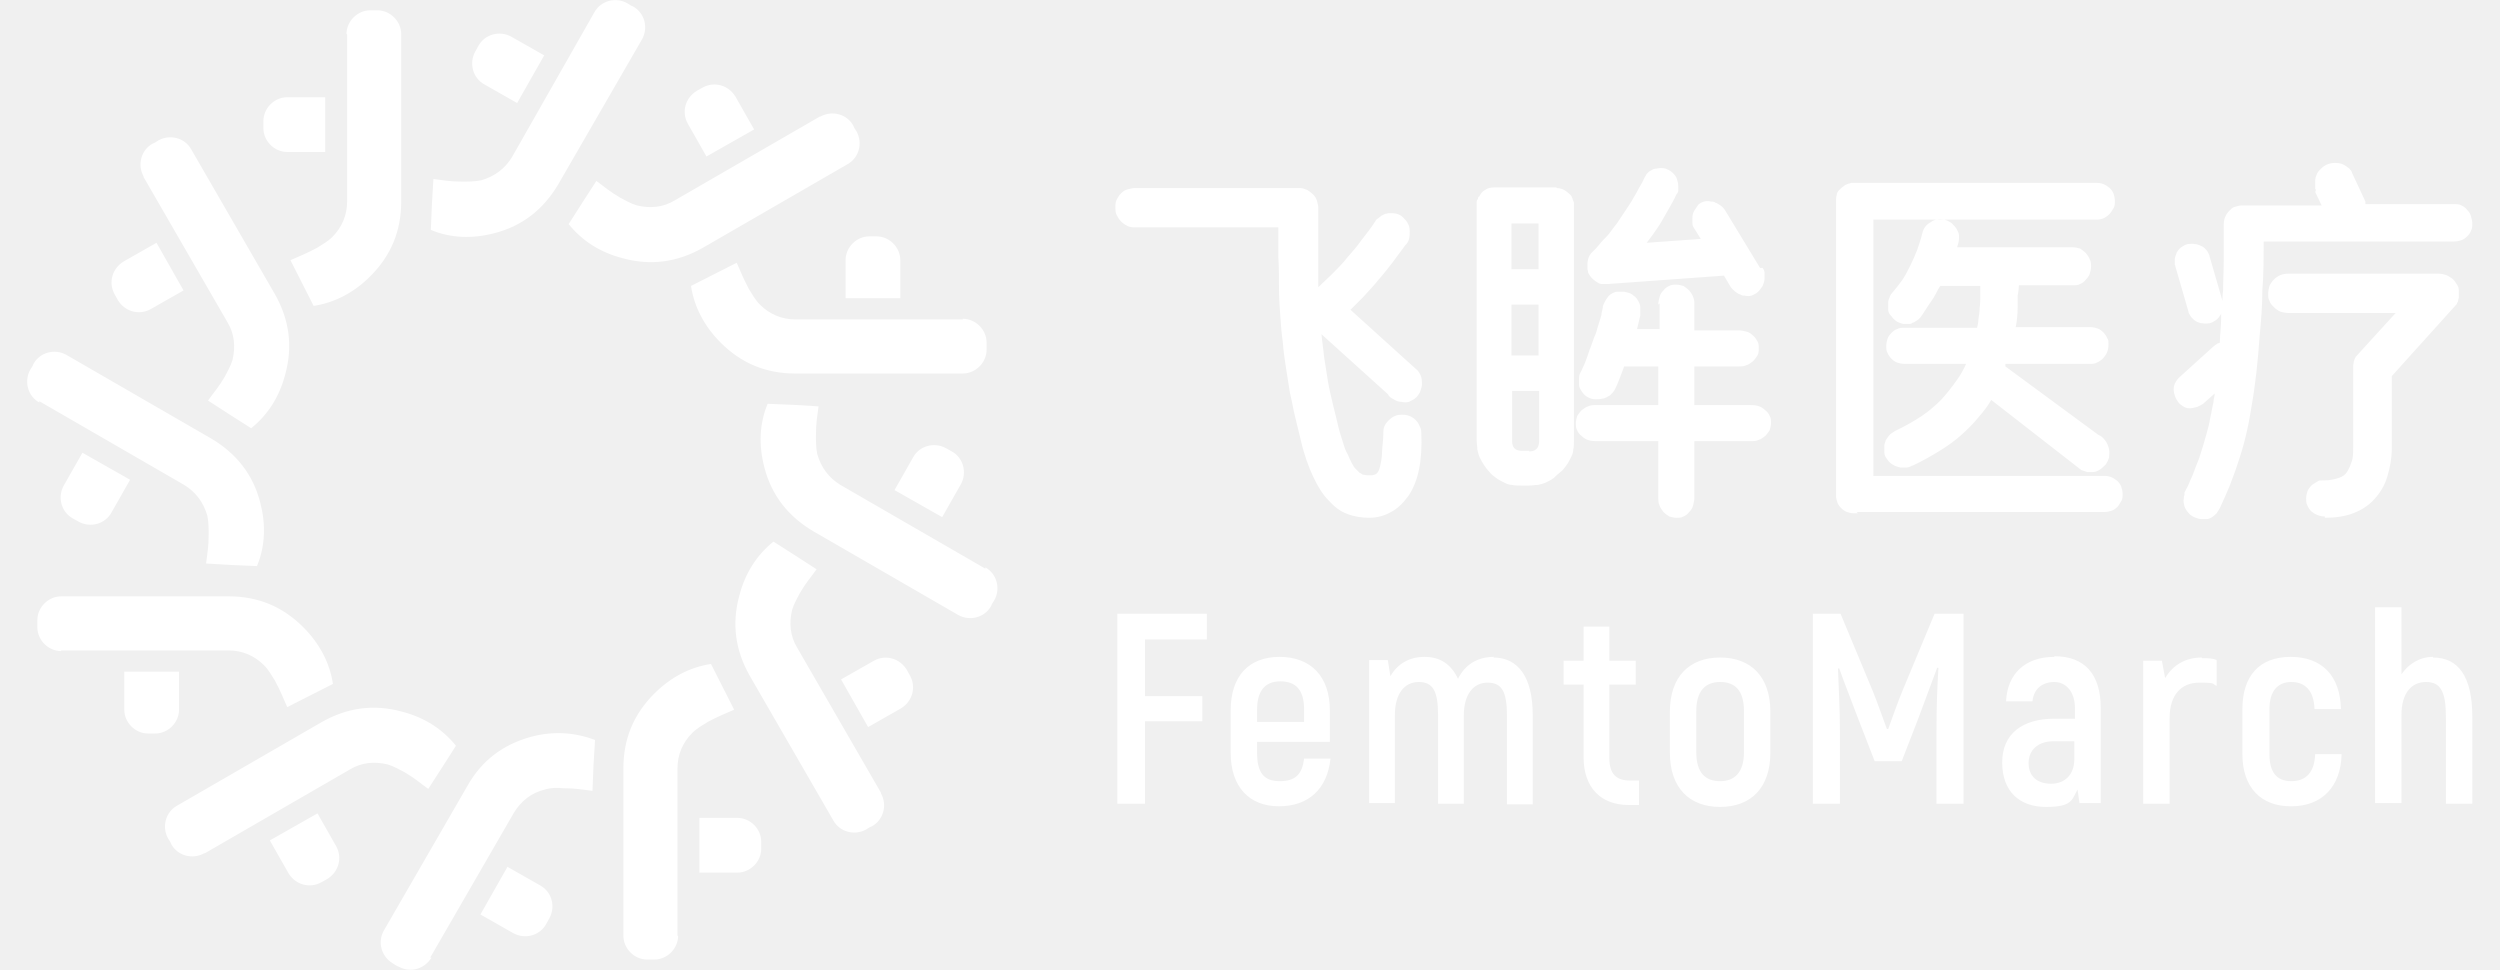
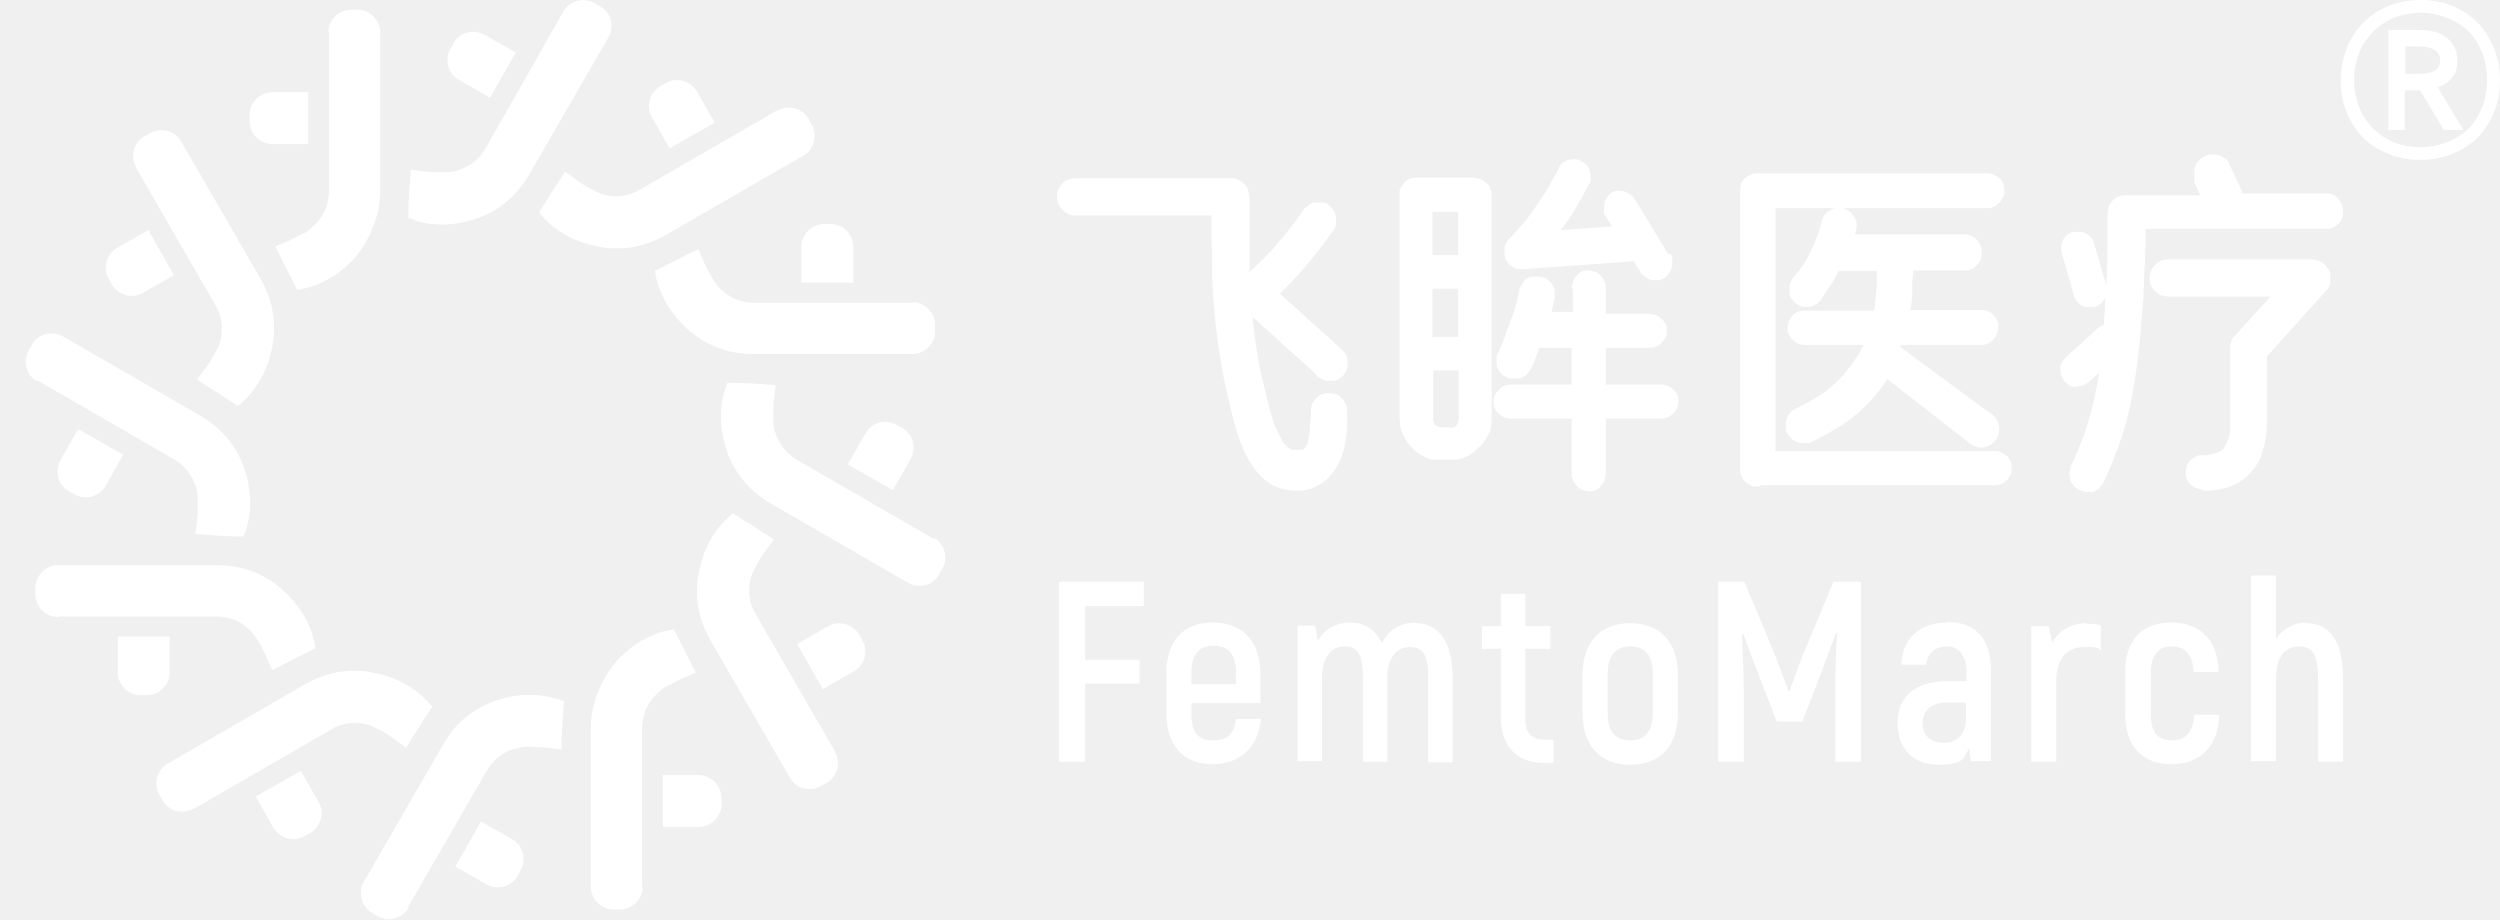
- <svg xmlns="http://www.w3.org/2000/svg" id="_图层_2" version="1.1" viewBox="0 0 388.2 150.6">
+ <svg xmlns="http://www.w3.org/2000/svg" id="_图层_2" version="1.1" viewBox="0 0 409.6 150.6">
  <defs>
    <style>
      .st0 {
        fill: #fff;
      }
    </style>
  </defs>
-   <path class="st0" d="M79.7,144.9l-5.1-2.9,4.2-7.4,5.1,2.9c1.8,1,2.4,3.3,1.4,5.1l-.5.9c-1,1.8-3.3,2.4-5.1,1.4h0ZM114.5,135.5h-5.9v-8.5h5.9c2,0,3.7,1.7,3.7,3.7v1.1c0,2-1.7,3.7-3.7,3.7h0ZM105.2,145.3v-26c0-2.1.8-4,2.3-5.5.7-.7,1.6-1.2,2.4-1.7,1.7-.9,2.5-1.2,4.1-1.9-1.4-2.8-2.3-4.5-3.6-7.1-3.3.5-6.3,2.1-8.8,4.6-3.2,3.2-4.8,7-4.8,11.6v26c0,2,1.7,3.7,3.7,3.7h1.1c2,0,3.7-1.7,3.7-3.7h0ZM139.9,110l-5.1,2.9-4.2-7.4,5.1-2.9c1.8-1,4-.4,5.1,1.4l.5.9c1,1.8.4,4-1.4,5.1h0ZM136.8,123.1l-13-22.5c-1.1-1.8-1.3-3.8-.8-5.9.3-1,.8-1.8,1.2-2.6,1-1.7,1.6-2.3,2.6-3.7-2.6-1.7-4.2-2.7-6.7-4.3-2.6,2.1-4.4,4.9-5.3,8.4-1.2,4.4-.6,8.5,1.6,12.4l13,22.5c1,1.8,3.3,2.4,5.1,1.4.3-.2.6-.4.9-.5,1.8-1,2.4-3.3,1.4-5.1h0ZM149.2,75.2l-2.9,5.1-7.4-4.2,2.9-5.1c1-1.8,3.3-2.4,5.1-1.4l.9.5c1.8,1,2.4,3.3,1.4,5.1h0ZM153,88.1c1.8,1,2.4,3.3,1.4,5.1-.2.3-.4.6-.5.9-1,1.8-3.3,2.4-5.1,1.4l-22.5-13c-3.9-2.3-6.5-5.6-7.6-9.9-.9-3.4-.8-6.8.5-9.9,2.9.1,4.8.2,7.9.4-.2,1.7-.4,2.5-.4,4.5,0,.9,0,1.9.2,2.9.6,2.1,1.8,3.7,3.6,4.8l22.5,13h0ZM139.8,40.4v5.9h-8.5v-5.9c0-2,1.7-3.7,3.7-3.7h1.1c2,0,3.7,1.7,3.7,3.7h0ZM149.5,49.6h-26c-2.1,0-4-.8-5.5-2.3-.7-.7-1.2-1.6-1.7-2.4-.9-1.7-1.2-2.5-1.9-4.1-2.8,1.4-4.5,2.3-7.1,3.6.5,3.3,2.1,6.3,4.6,8.8,3.2,3.2,7,4.8,11.6,4.8h26c2,0,3.7-1.7,3.7-3.7v-1.1c0-2-1.7-3.7-3.7-3.7h0ZM114.2,15l2.9,5.1-7.4,4.2-2.9-5.1c-1-1.8-.4-4,1.4-5.1l.9-.5c1.8-1,4-.4,5.1,1.4h0ZM127.3,18.1l-22.5,13c-1.8,1.1-3.8,1.3-5.9.8-1-.3-1.8-.8-2.6-1.2-1.7-1-2.3-1.6-3.7-2.6-1.7,2.6-2.7,4.2-4.3,6.7,2.1,2.6,4.9,4.4,8.4,5.3,4.4,1.2,8.5.6,12.4-1.6l22.5-13c1.8-1,2.4-3.3,1.4-5.1-.2-.3-.4-.6-.5-.9-1-1.8-3.3-2.4-5.1-1.4h0ZM79.4,5.7l5.1,2.9-4.2,7.4-5.1-2.9c-1.8-1-2.4-3.3-1.4-5.1l.5-.9c1-1.8,3.3-2.4,5.1-1.4h0ZM92.3,1.9c1-1.8,3.3-2.4,5.1-1.4.3.2.6.4.9.5,1.8,1,2.4,3.3,1.4,5.1l-13,22.5c-2.3,3.9-5.6,6.5-9.9,7.6-3.4.9-6.8.8-9.9-.5.1-2.9.2-4.8.4-7.9,1.7.2,2.5.4,4.5.4.9,0,1.9,0,2.9-.2,2.1-.6,3.7-1.8,4.8-3.6L92.3,1.9h0ZM44.6,15.1h5.9v8.5h-5.9c-2,0-3.7-1.7-3.7-3.7v-1.1c0-2,1.7-3.7,3.7-3.7h0ZM53.9,5.3v26c0,2.1-.8,4-2.3,5.5-.7.7-1.6,1.2-2.4,1.7-1.7.9-2.5,1.2-4.1,1.9,1.4,2.8,2.3,4.5,3.6,7.1,3.3-.5,6.3-2.1,8.8-4.6,3.2-3.2,4.8-7,4.8-11.6V5.3c0-2-1.7-3.7-3.7-3.7h-1.1c-2,0-3.7,1.7-3.7,3.7h0ZM19.2,40.6l5.1-2.9,4.2,7.4-5.1,2.9c-1.8,1-4,.4-5.1-1.4l-.5-.9c-1-1.8-.4-4,1.4-5.1h0ZM22.3,27.5l13,22.5c1.1,1.8,1.3,3.8.8,5.9-.3,1-.8,1.8-1.2,2.6-1,1.7-1.6,2.3-2.6,3.7,2.6,1.7,4.2,2.7,6.7,4.3,2.6-2.1,4.4-4.9,5.3-8.4,1.2-4.4.6-8.5-1.6-12.4l-13-22.5c-1-1.8-3.3-2.4-5.1-1.4-.3.2-.6.4-.9.5-1.8,1-2.4,3.3-1.4,5.1h0ZM9.9,75.4l2.9-5.1,7.4,4.2-2.9,5.1c-1,1.8-3.3,2.4-5.1,1.4l-.9-.5c-1.8-1-2.4-3.3-1.4-5.1h0ZM6.1,62.5c-1.8-1-2.4-3.3-1.4-5.1.2-.3.4-.6.5-.9,1-1.8,3.3-2.4,5.1-1.4l22.5,13c3.9,2.3,6.5,5.6,7.6,9.9.9,3.4.8,6.8-.5,9.9-2.9-.1-4.8-.2-7.9-.4.2-1.7.4-2.5.4-4.5,0-.9,0-1.9-.2-2.9-.6-2.1-1.8-3.7-3.6-4.8l-22.5-13h0ZM19.3,110.2v-5.9h8.5v5.9c0,2-1.7,3.7-3.7,3.7h-1.1c-2,0-3.7-1.7-3.7-3.7h0ZM9.5,101h26c2.1,0,4,.8,5.5,2.3.7.7,1.2,1.6,1.7,2.4.9,1.7,1.2,2.5,1.9,4.1,2.8-1.4,4.5-2.3,7.1-3.6-.5-3.3-2.1-6.3-4.6-8.8-3.2-3.2-7-4.8-11.6-4.8H9.5c-2,0-3.7,1.7-3.7,3.7v1.1c0,2,1.7,3.7,3.7,3.7h0ZM44.8,135.6l-2.9-5.1,7.4-4.2,2.9,5.1c1,1.8.4,4-1.4,5.1l-.9.5c-1.8,1-4,.4-5.1-1.4h0ZM31.8,132.5l22.5-13c1.8-1.1,3.8-1.3,5.9-.8,1,.3,1.8.8,2.6,1.2,1.7,1,2.3,1.6,3.7,2.6,1.7-2.6,2.7-4.2,4.3-6.7-2.1-2.6-4.9-4.4-8.4-5.3-4.4-1.2-8.5-.6-12.4,1.6l-22.5,13c-1.8,1-2.4,3.3-1.4,5.1.2.3.4.6.5.9,1,1.8,3.3,2.4,5.1,1.4h0ZM66.8,148.7l13-22.5c1.1-1.8,2.7-3.1,4.8-3.6,1-.3,1.9-.3,2.9-.2,1.9,0,2.8.2,4.5.4.1-3.1.2-5,.4-7.9-3.2-1.2-6.5-1.4-9.9-.5-4.4,1.2-7.7,3.7-9.9,7.6l-13,22.5c-1,1.8-.4,4,1.4,5.1.3.2.6.4.9.5,1.8,1,4,.4,5.1-1.4Z" />
-   <path class="st0" d="M273.7,41.6c.2.3.3.5.3.8,0,.3,0,.6,0,.9,0,.4-.2.8-.3,1.1h0c-.2.3-.4.6-.7.9-.3.3-.6.4-1,.6-.4.1-.7.1-1.1,0h0c-.2,0-.5,0-.7-.2-.2,0-.4-.2-.6-.3h0c-.4-.3-.7-.6-.9-.9h0s-1-1.7-1-1.7l-18,1.3c-.3,0-.7,0-1,0-.3,0-.6-.2-.9-.4h0c-.3-.2-.5-.4-.7-.6-.2-.3-.4-.5-.5-.8h0c0-.2-.1-.4-.1-.6h0c0-.2,0-.4,0-.6,0-.9.3-1.6.9-2.1.3-.3.7-.7,1-1.1h0c.3-.4.7-.8,1.1-1.2.4-.4.7-.9,1.1-1.4.4-.5.7-.9,1-1.4.3-.5.7-1,1-1.5.3-.5.7-1,1-1.6.3-.5.6-1,.9-1.6h0c.3-.5.6-1,.8-1.5.1-.2.3-.5.4-.7.2-.2.4-.4.6-.5.2-.1.5-.3.7-.3.3,0,.5-.1.8-.1s.8,0,1.1.2c.3.1.7.4.9.6h0c.3.3.5.6.6.9.1.3.2.7.2,1.1s0,.5,0,.7c0,.2-.1.4-.3.6-.3.7-.7,1.4-1.1,2.1-.4.7-.8,1.4-1.2,2.1h0c-.4.7-.9,1.4-1.4,2.1-.3.4-.6.8-.9,1.2l8.4-.6-1-1.6h0c-.2-.3-.3-.5-.3-.8,0-.3,0-.6,0-.9,0-.4.1-.8.3-1.1h0c.2-.3.4-.6.6-.9h0c.3-.3.6-.4.9-.5.3-.1.7-.1,1.1,0h0c.2,0,.5,0,.7.2.2,0,.4.2.6.3h0c.2.1.4.3.5.4.2.2.3.3.4.5h0s5.4,8.9,5.4,8.9h0ZM214.8,67.6c0-.4,0-.9.1-1.2h0c.1-.4.4-.8.7-1.1.3-.3.7-.6,1-.7.4-.2.8-.2,1.2-.2.8,0,1.5.3,2,.8h0c.3.3.5.6.6.9h0c.2.3.3.7.3,1.1h0c.2,4.4-.5,7.6-2,9.8-.8,1.1-1.7,2-2.7,2.5-1,.6-2.2.9-3.4.9-1.2,0-2.4-.2-3.4-.6-1.1-.4-2-1.1-2.9-2.1h0c-.9-.9-1.7-2.2-2.4-3.7-.7-1.5-1.4-3.4-1.9-5.6h0c-.3-1.2-.6-2.4-.9-3.7-.3-1.2-.5-2.5-.8-3.7-.2-1.3-.4-2.6-.6-3.8-.2-1.3-.4-2.6-.5-4-.2-1.4-.3-2.7-.4-4.2-.1-1.4-.2-2.9-.2-4.4,0-1.5,0-3.1-.1-4.7,0-1.5,0-3,0-4.6h-22.2c-.4,0-.8,0-1.2-.2-.4-.2-.7-.4-1-.7h0c-.3-.3-.5-.6-.7-1-.2-.4-.2-.8-.2-1.2s0-.8.2-1.2h0c.2-.4.4-.7.7-1h0c.3-.3.6-.5,1-.6.4-.1.8-.2,1.2-.2h25.6c.4,0,.8.2,1.1.3.3.2.6.4.9.7.3.3.5.6.6,1,.1.4.2.7.2,1.1h0c0,1.3,0,2.5,0,3.6,0,1.2,0,2.3,0,3.4,0,1.1,0,2.1,0,3.2,0,.7,0,1.4,0,2.1.7-.7,1.4-1.3,2.1-2,.9-.9,1.7-1.7,2.4-2.6.7-.8,1.5-1.7,2.2-2.7.7-.9,1.5-1.9,2.2-3h0c0-.1.2-.3.4-.4.1-.1.3-.2.5-.4.2-.1.4-.2.6-.3h0c.2,0,.4-.1.6-.1.4,0,.8,0,1.2.1h0c.4.1.7.3,1,.6.3.3.6.6.7.9.2.3.3.7.3,1.2,0,.4,0,.8-.1,1.2-.1.4-.3.7-.6,1-.7.9-1.3,1.8-2,2.7-.7.9-1.4,1.8-2.2,2.7-.7.9-1.5,1.7-2.3,2.6-.7.7-1.4,1.4-2,2l10.5,9.5h0s0,0,0,0c.2.3.4.6.5,1h0c.1.4.1.7.1,1.1h0c0,.4-.2.8-.3,1.2-.2.3-.4.7-.7.9-.3.3-.7.4-1,.6h0c-.4.1-.8.1-1.2,0h0c-.5,0-.9-.2-1.2-.4-.4-.2-.7-.4-.9-.8l-10.3-9.3c.1,1.2.3,2.3.4,3.5.2,1.3.4,2.6.6,3.8.2,1.2.5,2.4.8,3.7.3,1.2.6,2.4.9,3.7h0c.2.8.5,1.6.7,2.3.2.7.4,1.2.7,1.7.2.5.4.9.6,1.3.2.4.4.7.6.9.2.2.4.4.6.6.2.1.4.2.5.3.2,0,.4.1.7.1.2,0,.5,0,.7,0s.6-.1.8-.3c.2-.2.4-.6.5-1.1.1-.6.3-1.2.3-2.1,0-.8.2-1.8.2-2.9h0ZM288.5,79.7c-.1,0-.3,0-.4,0-.1,0-.2,0-.3,0-.4,0-.7-.1-1-.2-.3-.1-.6-.3-.9-.6h0c-.3-.3-.5-.6-.6-.9-.1-.3-.2-.7-.2-1V31.2c0-.3,0-.6.1-.9h0c0-.3.2-.6.4-.8h0c.2-.2.4-.4.7-.6.2-.2.5-.3.8-.4.1,0,.2,0,.3-.1h0c.1,0,.2,0,.3,0,0,0,.2,0,.3,0,.1,0,.2,0,.3,0h37.3c.8,0,1.4.3,2,.8.3.3.5.6.6.9.1.3.2.7.2,1.1s0,.8-.2,1.1-.4.7-.6.9c-.6.6-1.2.9-2,.9h-34.7v39.8h35.9c.8,0,1.4.3,2,.8.3.3.5.6.6.9.1.3.2.7.2,1.1s0,.8-.2,1.1-.4.7-.6.9c-.3.3-.6.5-.9.6-.3.1-.7.2-1.1.2h-38.5ZM297,72.3h0c1.5-.7,2.9-1.5,4.2-2.3,1.3-.8,2.4-1.6,3.4-2.5,1-.9,1.9-1.8,2.7-2.8.7-.8,1.4-1.7,1.9-2.6l14,10.9h0s0,0,0,0c.3.1.6.2.9.3.3,0,.6,0,.9,0h0c.4,0,.8-.2,1.1-.4.3-.2.6-.5.9-.8h0c.2-.3.4-.7.5-1.1,0-.4.1-.8,0-1.2h0s0,0,0,0c-.1-.5-.3-1-.6-1.4-.3-.4-.6-.7-1.1-.9l-14.4-10.6v-.4h13.1c.4,0,.8,0,1.1-.2.3-.1.7-.4.9-.6.6-.6.9-1.3.9-2.1s0-.8-.2-1.1c-.1-.3-.4-.7-.6-.9-.3-.3-.6-.5-.9-.6-.3-.1-.7-.2-1.1-.2h-11.6c.2-1,.3-2,.3-3.1v-1.9c.1,0,.2-1.5.2-1.5h8.4c.4,0,.8,0,1.1-.2.3-.1.7-.4.9-.7.3-.3.5-.6.6-.9.1-.3.2-.7.2-1.1s0-.8-.2-1.1c-.1-.4-.4-.7-.6-1-.3-.3-.6-.5-.9-.7-.4-.1-.7-.2-1.1-.2h-18l.2-.7h0c.1-.4.1-.8.1-1.1,0-.4-.2-.7-.4-1.1-.2-.3-.5-.6-.8-.9-.3-.2-.7-.4-1.1-.5h0c-.4,0-.8-.1-1.1,0-.4,0-.7.2-1,.4-.7.4-1.1.9-1.3,1.7h0c-.2.9-.5,1.7-.8,2.6-.3.8-.7,1.7-1.1,2.5-.4.8-.8,1.6-1.3,2.3-.5.7-1,1.3-1.5,1.9h0c-.2.2-.3.4-.4.7-.1.2-.2.5-.2.8,0,.4,0,.8,0,1.1,0,.4.2.7.5,1,.2.3.5.6.8.8.3.2.7.3,1,.4h0c.3,0,.5,0,.8,0,.3,0,.5,0,.7-.2.2,0,.4-.2.6-.3.2-.1.4-.3.6-.5h0s0,0,0,0c.2-.3.5-.7.8-1.2.3-.5.6-.9.8-1.2h0c.3-.4.6-.9.8-1.3h0c.2-.4.4-.8.7-1.2h6.2c0,.5,0,1,0,1.5,0,.6,0,1.2-.1,1.9,0,.6-.1,1.2-.2,1.8,0,.5-.1.9-.2,1.3h-11.3c-.4,0-.8,0-1.1.2-.4.1-.7.4-.9.6-.3.3-.5.6-.6.9-.1.3-.2.7-.2,1.1s0,.8.2,1.1c.1.3.4.7.6.9.3.3.6.5.9.6s.7.2,1.1.2h9.6c-.4.9-.9,1.8-1.5,2.6-.7,1-1.5,2-2.3,2.9-.9.9-1.9,1.8-3.1,2.6-1.2.8-2.6,1.6-4.1,2.3h0c-.2.1-.4.3-.6.4s-.3.3-.5.5c-.1.2-.3.4-.4.6,0,.2-.2.5-.2.7h0c0,.4,0,.8,0,1.2,0,.4.2.7.5,1.1.2.3.5.6.9.8.3.2.7.3,1.1.4.3,0,.6,0,.9,0,.3,0,.6-.1.9-.3h0ZM359.6,29.6c0-.1,0-.2-.1-.3h0c0,0,0-.2,0-.3h0c0-.1,0-.2,0-.3,0-.1,0-.2,0-.3,0-.4,0-.8.2-1.2.1-.4.4-.7.7-1,.6-.6,1.3-.9,2.2-.9s1.2.2,1.7.5c.2.2.5.3.6.5.2.2.3.4.4.7h0l2,4.3h0s0,0,0,0v.4h13.8c.4,0,.8,0,1.1.2.3.1.7.4.9.7.3.3.5.6.6,1h0c.1.4.2.7.2,1.1s0,.8-.2,1.1c-.1.4-.4.7-.6.9-.3.3-.6.5-.9.6-.3.1-.7.2-1.1.2h-29.6c0,2.7,0,5.2-.2,7.5,0,2.5-.2,4.8-.4,6.9-.3,4.3-.7,8-1.3,11.3-.5,3.3-1.2,6.1-2.1,8.7-.4,1.3-.9,2.5-1.3,3.6-.5,1.2-1,2.3-1.5,3.4h0c-.2.3-.3.5-.5.8h0c-.2.2-.4.4-.7.6-.3.2-.6.3-.8.3-.3,0-.6,0-.9,0-.4,0-.8-.2-1.1-.3h0c-.4-.2-.7-.4-.9-.7-.3-.3-.5-.7-.6-1-.1-.4-.2-.8-.1-1.2h0s0,0,0,0c0-.2,0-.4.1-.5,0,0,0-.2,0-.3,0,0,0-.2.1-.3h0c.3-.6.6-1.1.8-1.7.3-.6.5-1.1.7-1.7.2-.6.5-1.2.7-1.8.2-.6.4-1.3.6-1.9.2-.7.4-1.4.6-2.1.2-.7.4-1.5.5-2.2.2-.8.3-1.6.5-2.4,0-.5.2-.9.2-1.4l-1.8,1.6h0s0,0,0,0c-.2.1-.3.2-.5.3h0c-.2,0-.3.2-.5.2h0c-.4.1-.7.2-1.1.2-.4,0-.7-.1-1-.3s-.6-.4-.8-.7c-.2-.3-.4-.6-.5-1h0c-.4-1.1-.1-2,.7-2.8h0s5.3-4.8,5.3-4.8h0s0,0,0,0c.1,0,.2-.2.4-.3,0,0,.2-.1.3-.2h0c0,0,.2,0,.3-.1h0c0-1.2.2-2.4.2-3.7v-1c0,.1,0,.3-.1.4-.2.3-.4.6-.7.8-.3.2-.6.4-1,.5h0c-.3,0-.7.1-1.1,0h0c-.3,0-.5-.1-.8-.2h0c-.2-.1-.5-.3-.6-.4-.2-.2-.4-.4-.5-.6h0c-.1-.2-.3-.4-.3-.7h0s-2-6.9-2-6.9c0,0,0-.2-.1-.3h0c0-.1,0-.2,0-.3v-.5h0s0,0,0,0c0-.4.2-.7.3-1.1h0c.2-.3.4-.6.7-.8.3-.2.6-.4,1-.5.3,0,.7-.1,1.1,0h0c.3,0,.5.1.8.2.2.1.5.2.7.4.2.2.4.4.5.6h0c.1.2.3.5.3.7h0s2,6.9,2,6.9h0s0,0,0,0v.2c0-.6,0-1.1.1-1.7,0-1.5.1-3.1.1-4.8,0-1.6,0-3.4,0-5.3v-.2h0c0-.9.3-1.6.9-2.2s.6-.5.9-.6c.3-.1.7-.2,1.1-.2h12.3l-1-2.1h0ZM361,80.4c1.6,0,3.1-.2,4.4-.7,1.3-.5,2.4-1.2,3.3-2.2.9-1,1.6-2.1,2-3.5.4-1.3.7-2.8.7-4.4v-11.2l10.1-11.2h0s0,0,0,0c0-.2.2-.3.2-.5,0-.2.1-.3.1-.5,0-.2,0-.4,0-.6,0-.2,0-.4,0-.6h0c0-.4-.2-.7-.4-1-.2-.3-.4-.6-.7-.8-.3-.2-.6-.4-.9-.5h0c-.3-.1-.7-.2-1.1-.2h-23.4c-.9,0-1.6.3-2.2.9-.3.3-.5.6-.7,1-.1.4-.2.8-.2,1.2s0,.8.2,1.1c.1.4.4.7.7,1,.3.3.6.5,1,.7.4.1.8.2,1.2.2h16.7l-6.2,6.8h0s0,0,0,0c-.1.2-.2.4-.3.7,0,.2-.1.5-.1.8v12.7c0,.7,0,1.4-.2,2-.2.6-.4,1.1-.7,1.6-.3.5-.7.8-1.3,1h0c-.6.2-1.4.4-2.3.4s-.8,0-1.1.2-.7.4-.9.6-.5.6-.6.9c-.1.3-.2.7-.2,1.1s0,.8.2,1.1c.1.3.4.7.6.9.6.5,1.3.8,2.1.8h0ZM241.7,29.2c.6,0,1.1.2,1.5.5.2.2.4.3.6.5.2.2.3.4.4.7h0c0,.2.2.4.2.6,0,.2,0,.4,0,.5v36.4c0,.5,0,1-.1,1.4,0,.5-.2.9-.4,1.3h0c-.2.4-.4.8-.7,1.2h0c-.3.4-.5.7-.9,1s-.7.6-1,.9c-.4.3-.8.5-1.2.7-.4.2-.9.3-1.3.4-.5,0-.9.1-1.4.1h-1.2c-.5,0-1,0-1.4-.1-.5,0-.9-.2-1.3-.4-.4-.2-.8-.4-1.2-.7-.4-.3-.7-.5-1-.9h0c-.6-.6-1.1-1.4-1.5-2.2h0c-.2-.4-.3-.9-.4-1.3,0-.5-.1-.9-.1-1.4v-36.4c0-.2,0-.4,0-.6h0c0-.2,0-.3.2-.5,0-.2,0-.3.2-.4.2-.4.5-.8.9-1,.4-.3.9-.4,1.5-.4h9.6ZM237.4,70.1c.5,0,.9-.1,1.2-.4h0c.2-.2.4-.6.4-1.2v-7.8h-4.2v7.8c0,1,.5,1.5,1.5,1.5h1.2ZM234.7,41.8h4.2v-7.1h-4.2v7.1h0ZM234.7,55.2h4.2v-7.9h-4.2v7.9h0ZM257.7,47.1v4h-3.5l.5-2.1h0c0-.4,0-.9,0-1.3,0-.4-.2-.8-.4-1.1-.2-.4-.5-.6-.9-.9-.3-.2-.7-.3-1.2-.4h0c-.4,0-.7,0-1.1,0-.3,0-.7.2-1,.4-.3.2-.5.5-.7.8-.2.3-.3.6-.5,1h0s0,0,0,0c0,.3-.1.7-.2,1.1,0,.4-.2.8-.3,1.2-.1.4-.3.9-.4,1.3-.1.5-.3.9-.5,1.4h0c-.2.5-.3.9-.5,1.4-.2.4-.3.9-.5,1.4-.2.5-.3.9-.5,1.3-.2.4-.3.7-.5,1.1h0c-.2.3-.3.6-.3,1,0,.3,0,.7,0,1.1h0c0,.4.3.8.5,1.1.2.3.5.6.9.8.4.2.7.3,1.1.3h0c.4,0,.8,0,1.1-.1.4,0,.8-.3,1.2-.5.3-.3.6-.6.8-1h0c.5-1,.9-2.2,1.4-3.5h5.3v6h-9.7c-.4,0-.8,0-1.2.2-.4.1-.7.4-1,.6-.3.3-.5.6-.7.9-.1.4-.2.7-.2,1.1s0,.8.2,1.1c.1.3.4.7.7.9.6.6,1.3.8,2.2.8h9.7v8.8c0,.4,0,.8.2,1.2.1.4.4.7.6,1,.3.3.6.5.9.7.4.1.7.2,1.1.2s.8,0,1.1-.2c.3-.1.7-.4.9-.7.3-.3.5-.6.6-1,.1-.4.2-.8.2-1.2v-8.8h8.8c.4,0,.8,0,1.2-.2.4-.1.7-.4,1-.6.3-.3.5-.6.7-.9.1-.4.2-.7.2-1.1s0-.8-.2-1.1c-.1-.3-.4-.7-.7-.9-.6-.6-1.3-.8-2.2-.8h-8.8v-6h6.9c.4,0,.8,0,1.2-.2h0c.4-.1.7-.4,1-.6h0c.3-.3.5-.6.7-.9.2-.4.2-.7.2-1.1s0-.8-.2-1.1c-.2-.3-.4-.7-.7-.9-.3-.3-.6-.5-1-.6-.4-.1-.8-.2-1.2-.2h-6.9v-4c0-.4,0-.8-.2-1.2-.1-.4-.4-.7-.6-1-.3-.3-.6-.5-.9-.7-.4-.1-.7-.2-1.1-.2s-.8,0-1.1.2c-.3.1-.7.4-.9.7-.3.3-.5.6-.6,1-.1.4-.2.8-.2,1.2Z" />
-   <path class="st0" d="M187.4,99.3v-4h-13.9v29.5h4.3v-12.8h8.9v-3.9h-8.9v-8.8h9.7ZM202.5,117.8c-.3,2.4-1.3,3.5-3.8,3.5s-3.5-1.4-3.5-4.4v-1.7h11.3v-4.9c0-5.3-3-8.3-7.8-8.3s-7.6,3-7.6,8.3v6.6c0,5.3,2.9,8.3,7.5,8.3s7.5-2.7,8-7.4h-4.1ZM198.8,105.8c2.4,0,3.7,1.3,3.7,4.4v1.9h-7.3v-1.9c0-3,1.3-4.4,3.6-4.4h0ZM232,102c-2.6,0-4.5,1.2-5.6,3.4-1.1-2.3-2.8-3.4-5.2-3.4s-4.2,1.1-5.3,3l-.4-2.5h-2.9v22.2h4v-13.7c0-3.3,1.5-5.1,3.7-5.1s3,1.4,3,5.1v13.8h4v-13.7c0-3.3,1.5-5.1,3.7-5.1s3,1.4,3,5.1v13.8h4v-13.9c0-5.9-2.3-8.9-6.1-8.9h0ZM253.1,121.2c-2.2,0-3.2-1.1-3.2-3.5v-11.4h4.1v-3.7h-4.1v-5.3h-4v5.3h-3.1v3.7h3.1v11.3c0,4.6,2.6,7.4,7,7.4h1.6v-3.8h-1.3ZM267.1,125.3c4.8,0,7.8-3,7.8-8.4v-6.4c0-5.4-3-8.4-7.8-8.4s-7.8,3-7.8,8.4v6.4c0,5.4,3,8.4,7.8,8.4h0ZM267.1,121.3c-2.3,0-3.7-1.3-3.7-4.5v-6.4c0-3.1,1.4-4.5,3.7-4.5s3.7,1.3,3.7,4.5v6.4c0,3.1-1.4,4.5-3.7,4.5h0ZM300.4,95.3l-5,12c-.7,1.7-1.7,4.5-2.2,5.9h-.2c-.5-1.3-1.5-4.2-2.2-5.9l-5-12h-4.3v29.5h4.2v-11.5c0-3.4-.2-6.5-.3-9.5h.2c.8,2.3,1.9,5,2.9,7.7l2.6,6.7h4.2l2.6-6.7c1-2.7,2-5.4,2.9-7.8h.2c-.2,3.2-.3,6.2-.3,9.6v11.5h4.2v-29.5h-4.3ZM319,102c-4.5,0-7.3,2.6-7.5,6.9h4.1c.2-2,1.6-3,3.4-3s3.2,1.5,3.2,4.1v1.6h-3.2c-4.9,0-8.1,2.3-8.1,6.8s2.7,6.9,6.8,6.9,4-1.1,4.9-2.7l.3,2.1h3.3v-14.8c0-5.1-2.4-8-7.2-8h0ZM322.1,117.9c0,2.3-1.4,3.8-3.6,3.8s-3.5-1.2-3.5-3.2,1.4-3.4,3.9-3.4h3.2v2.9h0ZM341.9,102.1c-2.6,0-4.5,1.2-5.7,3.2l-.5-2.7h-2.9v22.2h4.1v-13.3c0-3.6,1.8-5.5,4.6-5.5s1.9.2,2.7.5v-4c-.6-.3-1.4-.3-2.3-.3h0ZM355.8,125.2c4.7,0,7.7-3,7.8-8.1h-4.1c-.1,2.8-1.4,4.2-3.7,4.2s-3.4-1.4-3.4-4.2v-7c0-2.8,1.3-4.2,3.4-4.2s3.5,1.3,3.6,4.2h4.1c-.1-5.1-2.9-8.1-7.8-8.1s-7.5,3-7.5,8.1v7c0,5.2,2.9,8.1,7.5,8.1h0ZM377.8,102c-2.1,0-3.8,1.1-4.9,2.7v-10.4h-4.1v30.4h4.1v-13.7c0-3.3,1.5-5.1,3.8-5.1s3.1,1.5,3.1,5.5v13.4h4.1v-13.5c0-6.3-2.2-9.2-6.1-9.2Z" />
+   <path class="st0" d="M79.7,144.9l-5.1-2.9,4.2-7.4,5.1,2.9c1.8,1,2.4,3.3,1.4,5.1l-.5.9c-1,1.8-3.3,2.4-5.1,1.4h0ZM114.5,135.5h-5.9v-8.5h5.9c2,0,3.7,1.7,3.7,3.7v1.1c0,2-1.7,3.7-3.7,3.7h0ZM105.2,145.3v-26c0-2.1.8-4,2.3-5.5s1.6-1.2,2.4-1.7c1.7-.9,2.5-1.2,4.1-1.9-1.4-2.8-2.3-4.5-3.6-7.1-3.3.5-6.3,2.1-8.8,4.6s-4.8,7-4.8,11.6v26c0,2,1.7,3.7,3.7,3.7h1.1c2,0,3.7-1.7,3.7-3.7h0ZM139.9,110l-5.1,2.9-4.2-7.4,5.1-2.9c1.8-1,4-.4,5.1,1.4l.5.9c1,1.8.4,4-1.4,5.1h0ZM136.8,123.1l-13-22.5c-1.1-1.8-1.3-3.8-.8-5.9.3-1,.8-1.8,1.2-2.6,1-1.7,1.6-2.3,2.6-3.7-2.6-1.7-4.2-2.7-6.7-4.3-2.6,2.1-4.4,4.9-5.3,8.4-1.2,4.4-.6,8.5,1.6,12.4l13,22.5c1,1.8,3.3,2.4,5.1,1.4.3-.2.6-.4.9-.5,1.8-1,2.4-3.3,1.4-5.1h0ZM149.2,75.2l-2.9,5.1-7.4-4.2,2.9-5.1c1-1.8,3.3-2.4,5.1-1.4l.9.5c1.8,1,2.4,3.3,1.4,5.1h0ZM153,88.1c1.8,1,2.4,3.3,1.4,5.1-.2.3-.4.6-.5.9-1,1.8-3.3,2.4-5.1,1.4l-22.5-13c-3.9-2.3-6.5-5.6-7.6-9.9-.9-3.4-.8-6.8.5-9.9,2.9,0,4.8.2,7.9.4-.2,1.7-.4,2.5-.4,4.5s0,1.9.2,2.9c.6,2.1,1.8,3.7,3.6,4.8l22.5,13h0v-.2ZM139.8,40.4v5.9h-8.5v-5.9c0-2,1.7-3.7,3.7-3.7h1.1c2,0,3.7,1.7,3.7,3.7h0ZM149.5,49.6h-26c-2.1,0-4-.8-5.5-2.3-.7-.7-1.2-1.6-1.7-2.4-.9-1.7-1.2-2.5-1.9-4.1-2.8,1.4-4.5,2.3-7.1,3.6.5,3.3,2.1,6.3,4.6,8.8,3.2,3.2,7,4.8,11.6,4.8h26c2,0,3.7-1.7,3.7-3.7v-1.1c0-2-1.7-3.7-3.7-3.7h0ZM114.2,15l2.9,5.1-7.4,4.2-2.9-5.1c-1-1.8-.4-4,1.4-5.1l.9-.5c1.8-1,4-.4,5.1,1.4h0ZM127.3,18.1l-22.5,13c-1.8,1.1-3.8,1.3-5.9.8-1-.3-1.8-.8-2.6-1.2-1.7-1-2.3-1.6-3.7-2.6-1.7,2.6-2.7,4.2-4.3,6.7,2.1,2.6,4.9,4.4,8.4,5.3,4.4,1.2,8.5.6,12.4-1.6l22.5-13c1.8-1,2.4-3.3,1.4-5.1-.2-.3-.4-.6-.5-.9-1-1.8-3.3-2.4-5.1-1.4h0ZM79.4,5.7l5.1,2.9-4.2,7.4-5.1-2.9c-1.8-1-2.4-3.3-1.4-5.1l.5-.9c1-1.8,3.3-2.4,5.1-1.4h0ZM92.3,1.9c1-1.8,3.3-2.4,5.1-1.4.3.2.6.4.9.5,1.8,1,2.4,3.3,1.4,5.1l-13,22.5c-2.3,3.9-5.6,6.5-9.9,7.6-3.4.9-6.8.8-9.9-.5,0-2.9.2-4.8.4-7.9,1.7.2,2.5.4,4.5.4s1.9,0,2.9-.2c2.1-.6,3.7-1.8,4.8-3.6L92.3,1.9h0ZM44.6,15.1h5.9v8.5h-5.9c-2,0-3.7-1.7-3.7-3.7v-1.1c0-2,1.7-3.7,3.7-3.7h0ZM53.9,5.3v26c0,2.1-.8,4-2.3,5.5s-1.6,1.2-2.4,1.7c-1.7.9-2.5,1.2-4.1,1.9,1.4,2.8,2.3,4.5,3.6,7.1,3.3-.5,6.3-2.1,8.8-4.6s4.8-7,4.8-11.6V5.3c0-2-1.7-3.7-3.7-3.7h-1.1c-2,0-3.7,1.7-3.7,3.7h.1ZM19.2,40.6l5.1-2.9,4.2,7.4-5.1,2.9c-1.8,1-4,.4-5.1-1.4l-.5-.9c-1-1.8-.4-4,1.4-5.1h0ZM22.3,27.5l13,22.5c1.1,1.8,1.3,3.8.8,5.9-.3,1-.8,1.8-1.2,2.6-1,1.7-1.6,2.3-2.6,3.7,2.6,1.7,4.2,2.7,6.7,4.3,2.6-2.1,4.4-4.9,5.3-8.4,1.2-4.4.6-8.5-1.6-12.4l-13-22.5c-1-1.8-3.3-2.4-5.1-1.4-.3.2-.6.4-.9.5-1.8,1-2.4,3.3-1.4,5.1h0ZM9.9,75.4l2.9-5.1,7.4,4.2-2.9,5.1c-1,1.8-3.3,2.4-5.1,1.4l-.9-.5c-1.8-1-2.4-3.3-1.4-5.1h0ZM6.1,62.5c-1.8-1-2.4-3.3-1.4-5.1.2-.3.4-.6.5-.9,1-1.8,3.3-2.4,5.1-1.4l22.5,13c3.9,2.3,6.5,5.6,7.6,9.9.9,3.4.8,6.8-.5,9.9-2.9,0-4.8-.2-7.9-.4.2-1.7.4-2.5.4-4.5s0-1.9-.2-2.9c-.6-2.1-1.8-3.7-3.6-4.8l-22.5-13h0v.2ZM19.3,110.2v-5.9h8.5v5.9c0,2-1.7,3.7-3.7,3.7h-1.1c-2,0-3.7-1.7-3.7-3.7h0ZM9.5,101h26c2.1,0,4,.8,5.5,2.3.7.7,1.2,1.6,1.7,2.4.9,1.7,1.2,2.5,1.9,4.1,2.8-1.4,4.5-2.3,7.1-3.6-.5-3.3-2.1-6.3-4.6-8.8-3.2-3.2-7-4.8-11.6-4.8H9.5c-2,0-3.7,1.7-3.7,3.7v1.1c0,2,1.7,3.7,3.7,3.7h0ZM44.8,135.6l-2.9-5.1,7.4-4.2,2.9,5.1c1,1.8.4,4-1.4,5.1l-.9.5c-1.8,1-4,.4-5.1-1.4h0ZM31.8,132.5l22.5-13c1.8-1.1,3.8-1.3,5.9-.8,1,.3,1.8.8,2.6,1.2,1.7,1,2.3,1.6,3.7,2.6,1.7-2.6,2.7-4.2,4.3-6.7-2.1-2.6-4.9-4.4-8.4-5.3-4.4-1.2-8.5-.6-12.4,1.6l-22.5,13c-1.8,1-2.4,3.3-1.4,5.1.2.3.4.6.5.9,1,1.8,3.3,2.4,5.1,1.4h0ZM66.8,148.7l13-22.5c1.1-1.8,2.7-3.1,4.8-3.6,1-.3,1.9-.3,2.9-.2,1.9,0,2.8.2,4.5.4,0-3.1.2-5,.4-7.9-3.2-1.2-6.5-1.4-9.9-.5-4.4,1.2-7.7,3.7-9.9,7.6l-13,22.5c-1,1.8-.4,4,1.4,5.1.3.2.6.4.9.5,1.8,1,4,.4,5.1-1.4h-.2Z" />
+   <path class="st0" d="M273.7,41.6c.2.3.3.5.3.8v.9c0,.4-.2.8-.3,1.1h0c-.2.3-.4.6-.7.9-.3.3-.6.4-1,.6-.4,0-.7,0-1.1,0h0c-.2,0-.5,0-.7-.2-.2,0-.4-.2-.6-.3h0c-.4-.3-.7-.6-.9-.9h0l-1-1.7-18,1.3h-1c-.3,0-.6-.2-.9-.4h0c-.3-.2-.5-.4-.7-.6-.2-.3-.4-.5-.5-.8h0c0-.2-.1-.4-.1-.6h0v-.6c0-.9.3-1.6.9-2.1.3-.3.7-.7,1-1.1h0c.3-.4.7-.8,1.1-1.2.4-.4.7-.9,1.1-1.4.4-.5.7-.9,1-1.4s.7-1,1-1.5.7-1,1-1.6c.3-.5.6-1,.9-1.6h0c.3-.5.6-1,.8-1.5.1-.2.3-.5.4-.7.2-.2.4-.4.6-.5s.5-.3.7-.3c.3,0,.5-.1.8-.1s.8,0,1.1.2c.3.1.7.4.9.6h0c.3.3.5.6.6.9s.2.7.2,1.1v.7c0,.2-.1.4-.3.6-.3.7-.7,1.4-1.1,2.1s-.8,1.4-1.2,2.1h0c-.4.7-.9,1.4-1.4,2.1-.3.4-.6.8-.9,1.2l8.4-.6-1-1.6h0c-.2-.3-.3-.5-.3-.8v-.9c0-.4.1-.8.3-1.1h0c.2-.3.4-.6.6-.9h0c.3-.3.6-.4.9-.5s.7-.1,1.1,0h0c.2,0,.5,0,.7.2.2,0,.4.2.6.3h0c.2.1.4.3.5.4.2.2.3.3.4.5h0l5.4,8.9h.4ZM214.8,67.6c0-.4,0-.9.1-1.2h0c.1-.4.4-.8.7-1.1.3-.3.7-.6,1-.7.4-.2.8-.2,1.2-.2.8,0,1.5.3,2,.8h0c.3.3.5.6.6.9h0c.2.3.3.7.3,1.1h0c.2,4.4-.5,7.6-2,9.8-.8,1.1-1.7,2-2.7,2.5-1,.6-2.2.9-3.4.9s-2.4-.2-3.4-.6c-1.1-.4-2-1.1-2.9-2.1h0c-.9-.9-1.7-2.2-2.4-3.7s-1.4-3.4-1.9-5.6h0c-.3-1.2-.6-2.4-.9-3.7-.3-1.2-.5-2.5-.8-3.7-.2-1.3-.4-2.6-.6-3.8-.2-1.3-.4-2.6-.5-4-.2-1.4-.3-2.7-.4-4.2-.1-1.4-.2-2.9-.2-4.4s0-3.1-.1-4.7v-4.6h-22.2c-.4,0-.8,0-1.2-.2s-.7-.4-1-.7h0c-.3-.3-.5-.6-.7-1s-.2-.8-.2-1.2,0-.8.2-1.2h0c.2-.4.4-.7.7-1h0c.3-.3.6-.5,1-.6s.8-.2,1.2-.2h25.6c.4,0,.8.2,1.1.3.3.2.6.4.9.7.3.3.5.6.6,1s.2.7.2,1.1h0v12.3c.7-.7,1.4-1.3,2.1-2,.9-.9,1.7-1.7,2.4-2.6.7-.8,1.5-1.7,2.2-2.7.7-.9,1.5-1.9,2.2-3h0c0,0,.2-.3.4-.4.1,0,.3-.2.5-.4.2,0,.4-.2.6-.3h0c.2,0,.4,0,.6,0,.4,0,.8,0,1.2,0h0c.4,0,.7.3,1,.6s.6.6.7.9c.2.3.3.7.3,1.2s0,.8-.1,1.2-.3.7-.6,1c-.7.9-1.3,1.8-2,2.7s-1.4,1.8-2.2,2.7c-.7.9-1.5,1.7-2.3,2.6-.7.7-1.4,1.4-2,2l10.5,9.5h0c.2.3.4.6.5,1h0c.1.4.1.7.1,1.1h0c0,.4-.2.8-.3,1.2-.2.3-.4.7-.7.9-.3.3-.7.4-1,.6h0c-.4,0-.8,0-1.2,0h0c-.5,0-.9-.2-1.2-.4-.4-.2-.7-.4-.9-.8l-10.3-9.3c.1,1.2.3,2.3.4,3.5.2,1.3.4,2.6.6,3.8.2,1.2.5,2.4.8,3.7.3,1.2.6,2.4.9,3.7h0c.2.8.5,1.6.7,2.3.2.7.4,1.2.7,1.7.2.5.4.9.6,1.3.2.4.4.7.6.9.2.2.4.4.6.6.2,0,.4.2.5.3.2,0,.4,0,.7,0h.7c.2,0,.6,0,.8-.3.2-.2.4-.6.5-1.1.1-.6.3-1.2.3-2.1s.2-1.8.2-2.9h0v.2ZM288.5,79.7h-.7c-.4,0-.7,0-1-.2s-.6-.3-.9-.6h0c-.3-.3-.5-.6-.6-.9s-.2-.7-.2-1V31.2c0-.3,0-.6.1-.9h0c0-.3.2-.6.4-.8h0c.2-.2.4-.4.7-.6.2-.2.5-.3.8-.4.1,0,.2,0,.3-.1h38.2c.8,0,1.4.3,2,.8.3.3.5.6.6.9s.2.7.2,1.1,0,.8-.2,1.1-.4.7-.6.9c-.6.6-1.2.9-2,.9h-34.7v39.8h35.9c.8,0,1.4.3,2,.8.3.3.5.6.6.9s.2.7.2,1.1,0,.8-.2,1.1-.4.7-.6.9c-.3.3-.6.5-.9.6s-.7.2-1.1.2h-38.5l.2.2ZM297,72.3h0c1.5-.7,2.9-1.5,4.2-2.3,1.3-.8,2.4-1.6,3.4-2.5s1.9-1.8,2.7-2.8c.7-.8,1.4-1.7,1.9-2.6l14,10.9h0c.3,0,.6.2.9.3h.9c.4,0,.8-.2,1.1-.4.3-.2.6-.5.9-.8h0c.2-.3.4-.7.5-1.1,0-.4.1-.8,0-1.2h0c-.1-.5-.3-1-.6-1.4-.3-.4-.6-.7-1.1-.9l-14.4-10.6v-.4h13.1c.4,0,.8,0,1.1-.2.3,0,.7-.4.9-.6.6-.6.9-1.3.9-2.1s0-.8-.2-1.1c-.1-.3-.4-.7-.6-.9-.3-.3-.6-.5-.9-.6s-.7-.2-1.1-.2h-11.6c.2-1,.3-2,.3-3.1v-1.9c.1,0,.2-1.5.2-1.5h8.4c.4,0,.8,0,1.1-.2.3,0,.7-.4.9-.7.3-.3.5-.6.6-.9.1-.3.2-.7.2-1.1s0-.8-.2-1.1c-.1-.4-.4-.7-.6-1-.3-.3-.6-.5-.9-.7-.4,0-.7-.2-1.1-.2h-18l.2-.7h0c.1-.4.1-.8.1-1.1s-.2-.7-.4-1.1c-.2-.3-.5-.6-.8-.9-.3-.2-.7-.4-1.1-.5h0c-.4,0-.8,0-1.1,0-.4,0-.7.2-1,.4-.7.4-1.1.9-1.3,1.7h0c-.2.9-.5,1.7-.8,2.6-.3.8-.7,1.7-1.1,2.5s-.8,1.6-1.3,2.3-1,1.3-1.5,1.9h0c-.2.2-.3.4-.4.7-.1.2-.2.5-.2.8v1.1c0,.4.2.7.5,1,.2.3.5.6.8.8s.7.3,1,.4h.8c.3,0,.5,0,.7-.2.2,0,.4-.2.6-.3s.4-.3.6-.5h0c.2-.3.5-.7.8-1.2s.6-.9.8-1.2h0c.3-.4.6-.9.8-1.3h0c.2-.4.4-.8.7-1.2h6.2v1.5c0,.6,0,1.2-.1,1.9,0,.6-.1,1.2-.2,1.8,0,.5-.1.9-.2,1.3h-11.3c-.4,0-.8,0-1.1.2-.4,0-.7.4-.9.6-.3.3-.5.6-.6.9-.1.3-.2.7-.2,1.1s0,.8.2,1.1c.1.3.4.7.6.9.3.3.6.5.9.6s.7.2,1.1.2h9.6c-.4.9-.9,1.8-1.5,2.6-.7,1-1.5,2-2.3,2.9-.9.9-1.9,1.8-3.1,2.6-1.2.8-2.6,1.6-4.1,2.3h0c-.2,0-.4.3-.6.4s-.3.3-.5.5c-.1.2-.3.4-.4.6,0,.2-.2.5-.2.7h0v1.2c0,.4.2.7.5,1.1.2.3.5.6.9.8.3.2.7.3,1.1.4h.9c.3,0,.6,0,.9-.3h.1ZM359.6,29.6c0-.1,0-.2-.1-.3h0v-.3h0v-.6c0-.4,0-.8.2-1.2.1-.4.4-.7.7-1,.6-.6,1.3-.9,2.2-.9s1.2.2,1.7.5c.2.2.5.3.6.5.2.2.3.4.4.7h0l2,4.3h0v.4h13.8c.4,0,.8,0,1.1.2.3.1.7.4.9.7.3.3.5.6.6,1h0c.1.4.2.7.2,1.1s0,.8-.2,1.1c-.1.4-.4.7-.6.9-.3.3-.6.5-.9.6s-.7.2-1.1.2h-29.6c0,2.7,0,5.2-.2,7.5,0,2.5-.2,4.8-.4,6.9-.3,4.3-.7,8-1.3,11.3-.5,3.3-1.2,6.1-2.1,8.7-.4,1.3-.9,2.5-1.3,3.6-.5,1.2-1,2.3-1.5,3.4h0c-.2.3-.3.5-.5.8h0c-.2.2-.4.4-.7.6-.3.2-.6.3-.8.3h-.9c-.4,0-.8-.2-1.1-.3h0c-.4-.2-.7-.4-.9-.7-.3-.3-.5-.7-.6-1-.1-.4-.2-.8-.1-1.2h0c0-.2,0-.4.1-.5v-.3s0-.2.1-.3h0c.3-.6.6-1.1.8-1.7.3-.6.5-1.1.7-1.7s.5-1.2.7-1.8c.2-.6.4-1.3.6-1.9.2-.7.4-1.4.6-2.1s.4-1.5.5-2.2c.2-.8.3-1.6.5-2.4,0-.5.2-.9.2-1.4l-1.8,1.6h0c-.2,0-.3.2-.5.3h0c-.2,0-.3.2-.5.2h0c-.4,0-.7.2-1.1.2s-.7,0-1-.3-.6-.4-.8-.7c-.2-.3-.4-.6-.5-1h0c-.4-1.1-.1-2,.7-2.8h0l5.3-4.8h0c.1,0,.2-.2.4-.3,0,0,.2,0,.3-.2h0s.2,0,.3,0h0c0-1.2.2-2.4.2-3.7v-1c0,0,0,.3-.1.4-.2.3-.4.6-.7.8-.3.2-.6.4-1,.5h0c-.3,0-.7,0-1.1,0h0c-.3,0-.5,0-.8-.2h0c-.2,0-.5-.3-.6-.4-.2-.2-.4-.4-.5-.6h0c-.1-.2-.3-.4-.3-.7h0l-2-6.9s0-.2-.1-.3h0v-.8h0c0-.4.2-.7.3-1.1h0c.2-.3.4-.6.7-.8.3-.2.6-.4,1-.5.3,0,.7,0,1.1,0h0c.3,0,.5,0,.8.2.2,0,.5.2.7.4s.4.4.5.6h0c.1.2.3.5.3.7h0l2,6.9h0v.2c0-.6,0-1.1.1-1.7,0-1.5.1-3.1.1-4.8v-5.5h0c0-.9.3-1.6.9-2.2s.6-.5.9-.6.7-.2,1.1-.2h12.3l-1-2.1h0v-.2ZM361,80.4c1.6,0,3.1-.2,4.4-.7s2.4-1.2,3.3-2.2,1.6-2.1,2-3.5c.4-1.3.7-2.8.7-4.4v-11.2l10.1-11.2h0c0-.2.2-.3.2-.5s.1-.3.1-.5v-1.2h0c0-.4-.2-.7-.4-1-.2-.3-.4-.6-.7-.8-.3-.2-.6-.4-.9-.5h0c-.3,0-.7-.2-1.1-.2h-23.4c-.9,0-1.6.3-2.2.9-.3.3-.5.6-.7,1-.1.4-.2.8-.2,1.2s0,.8.2,1.1c.1.4.4.7.7,1,.3.3.6.5,1,.7.4,0,.8.2,1.2.2h16.7l-6.2,6.8h0c-.1.2-.2.4-.3.7,0,.2-.1.5-.1.8v12.7c0,.7,0,1.4-.2,2s-.4,1.1-.7,1.6c-.3.5-.7.8-1.3,1h0c-.6.2-1.4.4-2.3.4s-.8,0-1.1.2-.7.4-.9.6-.5.6-.6.9-.2.7-.2,1.1,0,.8.2,1.1c.1.3.4.7.6.9.6.5,1.3.8,2.1.8h0v.2ZM241.7,29.2c.6,0,1.1.2,1.5.5.2.2.4.3.6.5.2.2.3.4.4.7h0c0,.2.2.4.2.6v36.9c0,.5,0,1-.1,1.4,0,.5-.2.9-.4,1.3h0c-.2.4-.4.8-.7,1.2h0c-.3.4-.5.7-.9,1s-.7.6-1,.9c-.4.3-.8.5-1.2.7s-.9.3-1.3.4c-.5,0-.9,0-1.4,0h-1.2c-.5,0-1,0-1.4,0-.5,0-.9-.2-1.3-.4s-.8-.4-1.2-.7c-.4-.3-.7-.5-1-.9h0c-.6-.6-1.1-1.4-1.5-2.2h0c-.2-.4-.3-.9-.4-1.3,0-.5-.1-.9-.1-1.4V31.4h0c0-.2,0-.3.2-.5,0-.2,0-.3.2-.4.2-.4.5-.8.9-1,.4-.3.9-.4,1.5-.4h9.6,0ZM237.4,70.1c.5,0,.9,0,1.2-.4h0c.2-.2.4-.6.4-1.2v-7.8h-4.2v7.8c0,1,.5,1.5,1.5,1.5h1.2,0ZM234.7,41.8h4.2v-7.1h-4.2v7.1h0ZM234.7,55.2h4.2v-7.9h-4.2v7.9h0ZM257.7,47.1v4h-3.5l.5-2.1h0v-1.3c0-.4-.2-.8-.4-1.1-.2-.4-.5-.6-.9-.9-.3-.2-.7-.3-1.2-.4h-1.1c-.3,0-.7.2-1,.4s-.5.5-.7.8-.3.6-.5,1h0c0,.3-.1.7-.2,1.1,0,.4-.2.8-.3,1.2s-.3.9-.4,1.3c-.1.5-.3.9-.5,1.4h0c-.2.5-.3.9-.5,1.4-.2.4-.3.9-.5,1.4s-.3.9-.5,1.3c-.2.4-.3.7-.5,1.1h0c-.2.3-.3.6-.3,1v1.1h0c0,.4.3.8.5,1.1s.5.6.9.8.7.3,1.1.3h0c.4,0,.8,0,1.1,0,.4,0,.8-.3,1.2-.5.3-.3.6-.6.8-1h0c.5-1,.9-2.2,1.4-3.5h5.3v6h-9.7c-.4,0-.8,0-1.2.2-.4,0-.7.4-1,.6-.3.3-.5.6-.7.9-.1.4-.2.7-.2,1.1s0,.8.2,1.1c.1.3.4.7.7.9.6.6,1.3.8,2.2.8h9.7v8.8c0,.4,0,.8.2,1.2.1.4.4.7.6,1,.3.3.6.5.9.7.4,0,.7.2,1.1.2s.8,0,1.1-.2c.3,0,.7-.4.9-.7.3-.3.5-.6.6-1s.2-.8.2-1.2v-8.8h8.8c.4,0,.8,0,1.2-.2.4,0,.7-.4,1-.6.3-.3.5-.6.7-.9.1-.4.2-.7.2-1.1s0-.8-.2-1.1c-.1-.3-.4-.7-.7-.9-.6-.6-1.3-.8-2.2-.8h-8.8v-6h6.9c.4,0,.8,0,1.2-.2h0c.4,0,.7-.4,1-.6h0c.3-.3.5-.6.7-.9.2-.4.2-.7.2-1.1s0-.8-.2-1.1-.4-.7-.7-.9c-.3-.3-.6-.5-1-.6s-.8-.2-1.2-.2h-6.9v-4c0-.4,0-.8-.2-1.2-.1-.4-.4-.7-.6-1-.3-.3-.6-.5-.9-.7-.4,0-.7-.2-1.1-.2s-.8,0-1.1.2c-.3,0-.7.4-.9.7-.3.3-.5.6-.6,1s-.2.8-.2,1.2l.2-.2Z" />
+   <path class="st0" d="M187.4,99.3v-4h-13.9v29.5h4.3v-12.8h8.9v-3.9h-8.9v-8.8h9.7-.1ZM202.5,117.8c-.3,2.4-1.3,3.5-3.8,3.5s-3.5-1.4-3.5-4.4v-1.7h11.3v-4.9c0-5.3-3-8.3-7.8-8.3s-7.6,3-7.6,8.3v6.6c0,5.3,2.9,8.3,7.5,8.3s7.5-2.7,8-7.4h-4.1,0ZM198.8,105.8c2.4,0,3.7,1.3,3.7,4.4v1.9h-7.3v-1.9c0-3,1.3-4.4,3.6-4.4h0ZM232,102c-2.6,0-4.5,1.2-5.6,3.4-1.1-2.3-2.8-3.4-5.2-3.4s-4.2,1.1-5.3,3l-.4-2.5h-2.9v22.2h4v-13.7c0-3.3,1.5-5.1,3.7-5.1s3,1.4,3,5.1v13.8h4v-13.7c0-3.3,1.5-5.1,3.7-5.1s3,1.4,3,5.1v13.8h4v-13.9c0-5.9-2.3-8.9-6.1-8.9h.1ZM253.1,121.2c-2.2,0-3.2-1.1-3.2-3.5v-11.4h4.1v-3.7h-4.1v-5.3h-4v5.3h-3.1v3.7h3.1v11.3c0,4.6,2.6,7.4,7,7.4h1.6v-3.8h-1.4ZM267.1,125.3c4.8,0,7.8-3,7.8-8.4v-6.4c0-5.4-3-8.4-7.8-8.4s-7.8,3-7.8,8.4v6.4c0,5.4,3,8.4,7.8,8.4h0ZM267.1,121.3c-2.3,0-3.7-1.3-3.7-4.5v-6.4c0-3.1,1.4-4.5,3.7-4.5s3.7,1.3,3.7,4.5v6.4c0,3.1-1.4,4.5-3.7,4.5h0ZM300.4,95.3l-5,12c-.7,1.7-1.7,4.5-2.2,5.9h-.2c-.5-1.3-1.5-4.2-2.2-5.9l-5-12h-4.3v29.5h4.2v-11.5c0-3.4-.2-6.5-.3-9.5h.2c.8,2.3,1.9,5,2.9,7.7l2.6,6.7h4.2l2.6-6.7c1-2.7,2-5.4,2.9-7.8h.2c-.2,3.2-.3,6.2-.3,9.6v11.5h4.2v-29.5h-4.5ZM319,102c-4.5,0-7.3,2.6-7.5,6.9h4.1c.2-2,1.6-3,3.4-3s3.2,1.5,3.2,4.1v1.6h-3.2c-4.9,0-8.1,2.3-8.1,6.8s2.7,6.9,6.8,6.9,4-1.1,4.9-2.7l.3,2.1h3.3v-14.8c0-5.1-2.4-8-7.2-8h0ZM322.1,117.9c0,2.3-1.4,3.8-3.6,3.8s-3.5-1.2-3.5-3.2,1.4-3.4,3.9-3.4h3.2v2.9h0ZM341.9,102.1c-2.6,0-4.5,1.2-5.7,3.2l-.5-2.7h-2.9v22.2h4.1v-13.3c0-3.6,1.8-5.5,4.6-5.5s1.9.2,2.7.5v-4c-.6-.3-1.4-.3-2.3-.3h0ZM355.8,125.2c4.7,0,7.7-3,7.8-8.1h-4.1c-.1,2.8-1.4,4.2-3.7,4.2s-3.4-1.4-3.4-4.2v-7c0-2.8,1.3-4.2,3.4-4.2s3.5,1.3,3.6,4.2h4.1c-.1-5.1-2.9-8.1-7.8-8.1s-7.5,3-7.5,8.1v7c0,5.2,2.9,8.1,7.5,8.1h.1ZM377.8,102c-2.1,0-3.8,1.1-4.9,2.7v-10.4h-4.1v30.4h4.1v-13.7c0-3.3,1.5-5.1,3.8-5.1s3.1,1.5,3.1,5.5v13.4h4.1v-13.5c0-6.3-2.2-9.2-6.1-9.2h0Z" />
+   <path class="st0" d="M403.3,1.7c2,1.1,3.5,2.7,4.6,4.7,1.1,2,1.7,4.2,1.7,6.8s-.6,4.7-1.7,6.7c-1.1,2-2.6,3.5-4.6,4.6-2,1.1-4.2,1.7-6.7,1.7s-4.8-.6-6.8-1.7c-2-1.1-3.5-2.6-4.6-4.6-1.1-2-1.7-4.2-1.7-6.7s.6-4.8,1.7-6.8c1.1-2,2.6-3.5,4.6-4.7,2-1.1,4.2-1.7,6.8-1.7s4.7.6,6.7,1.7ZM402.2,22.7c1.7-.9,3-2.2,3.9-3.9.9-1.7,1.4-3.6,1.4-5.7s-.5-4-1.4-5.7c-.9-1.7-2.2-3-3.9-3.9-1.7-.9-3.5-1.4-5.6-1.4s-4,.5-5.6,1.4c-1.7,1-2.9,2.3-3.9,3.9-.9,1.7-1.4,3.6-1.4,5.7s.5,4,1.4,5.7c1,1.7,2.2,3,3.9,3.9,1.7,1,3.5,1.4,5.6,1.4s3.9-.5,5.6-1.4ZM401.8,12.6c-.5.8-1.3,1.3-2.4,1.7l4.2,7h-3.2l-3.9-6.5h-2.5v6.5h-2.7V4.9h4.9c2,0,3.5.4,4.7,1.3,1.1.9,1.7,2.1,1.7,3.7s-.3,2-.8,2.8ZM394.1,7.5v4.6h2.1c2.4,0,3.6-.7,3.6-2.2s-1.2-2.3-3.6-2.3h-2.1Z" />
</svg>
